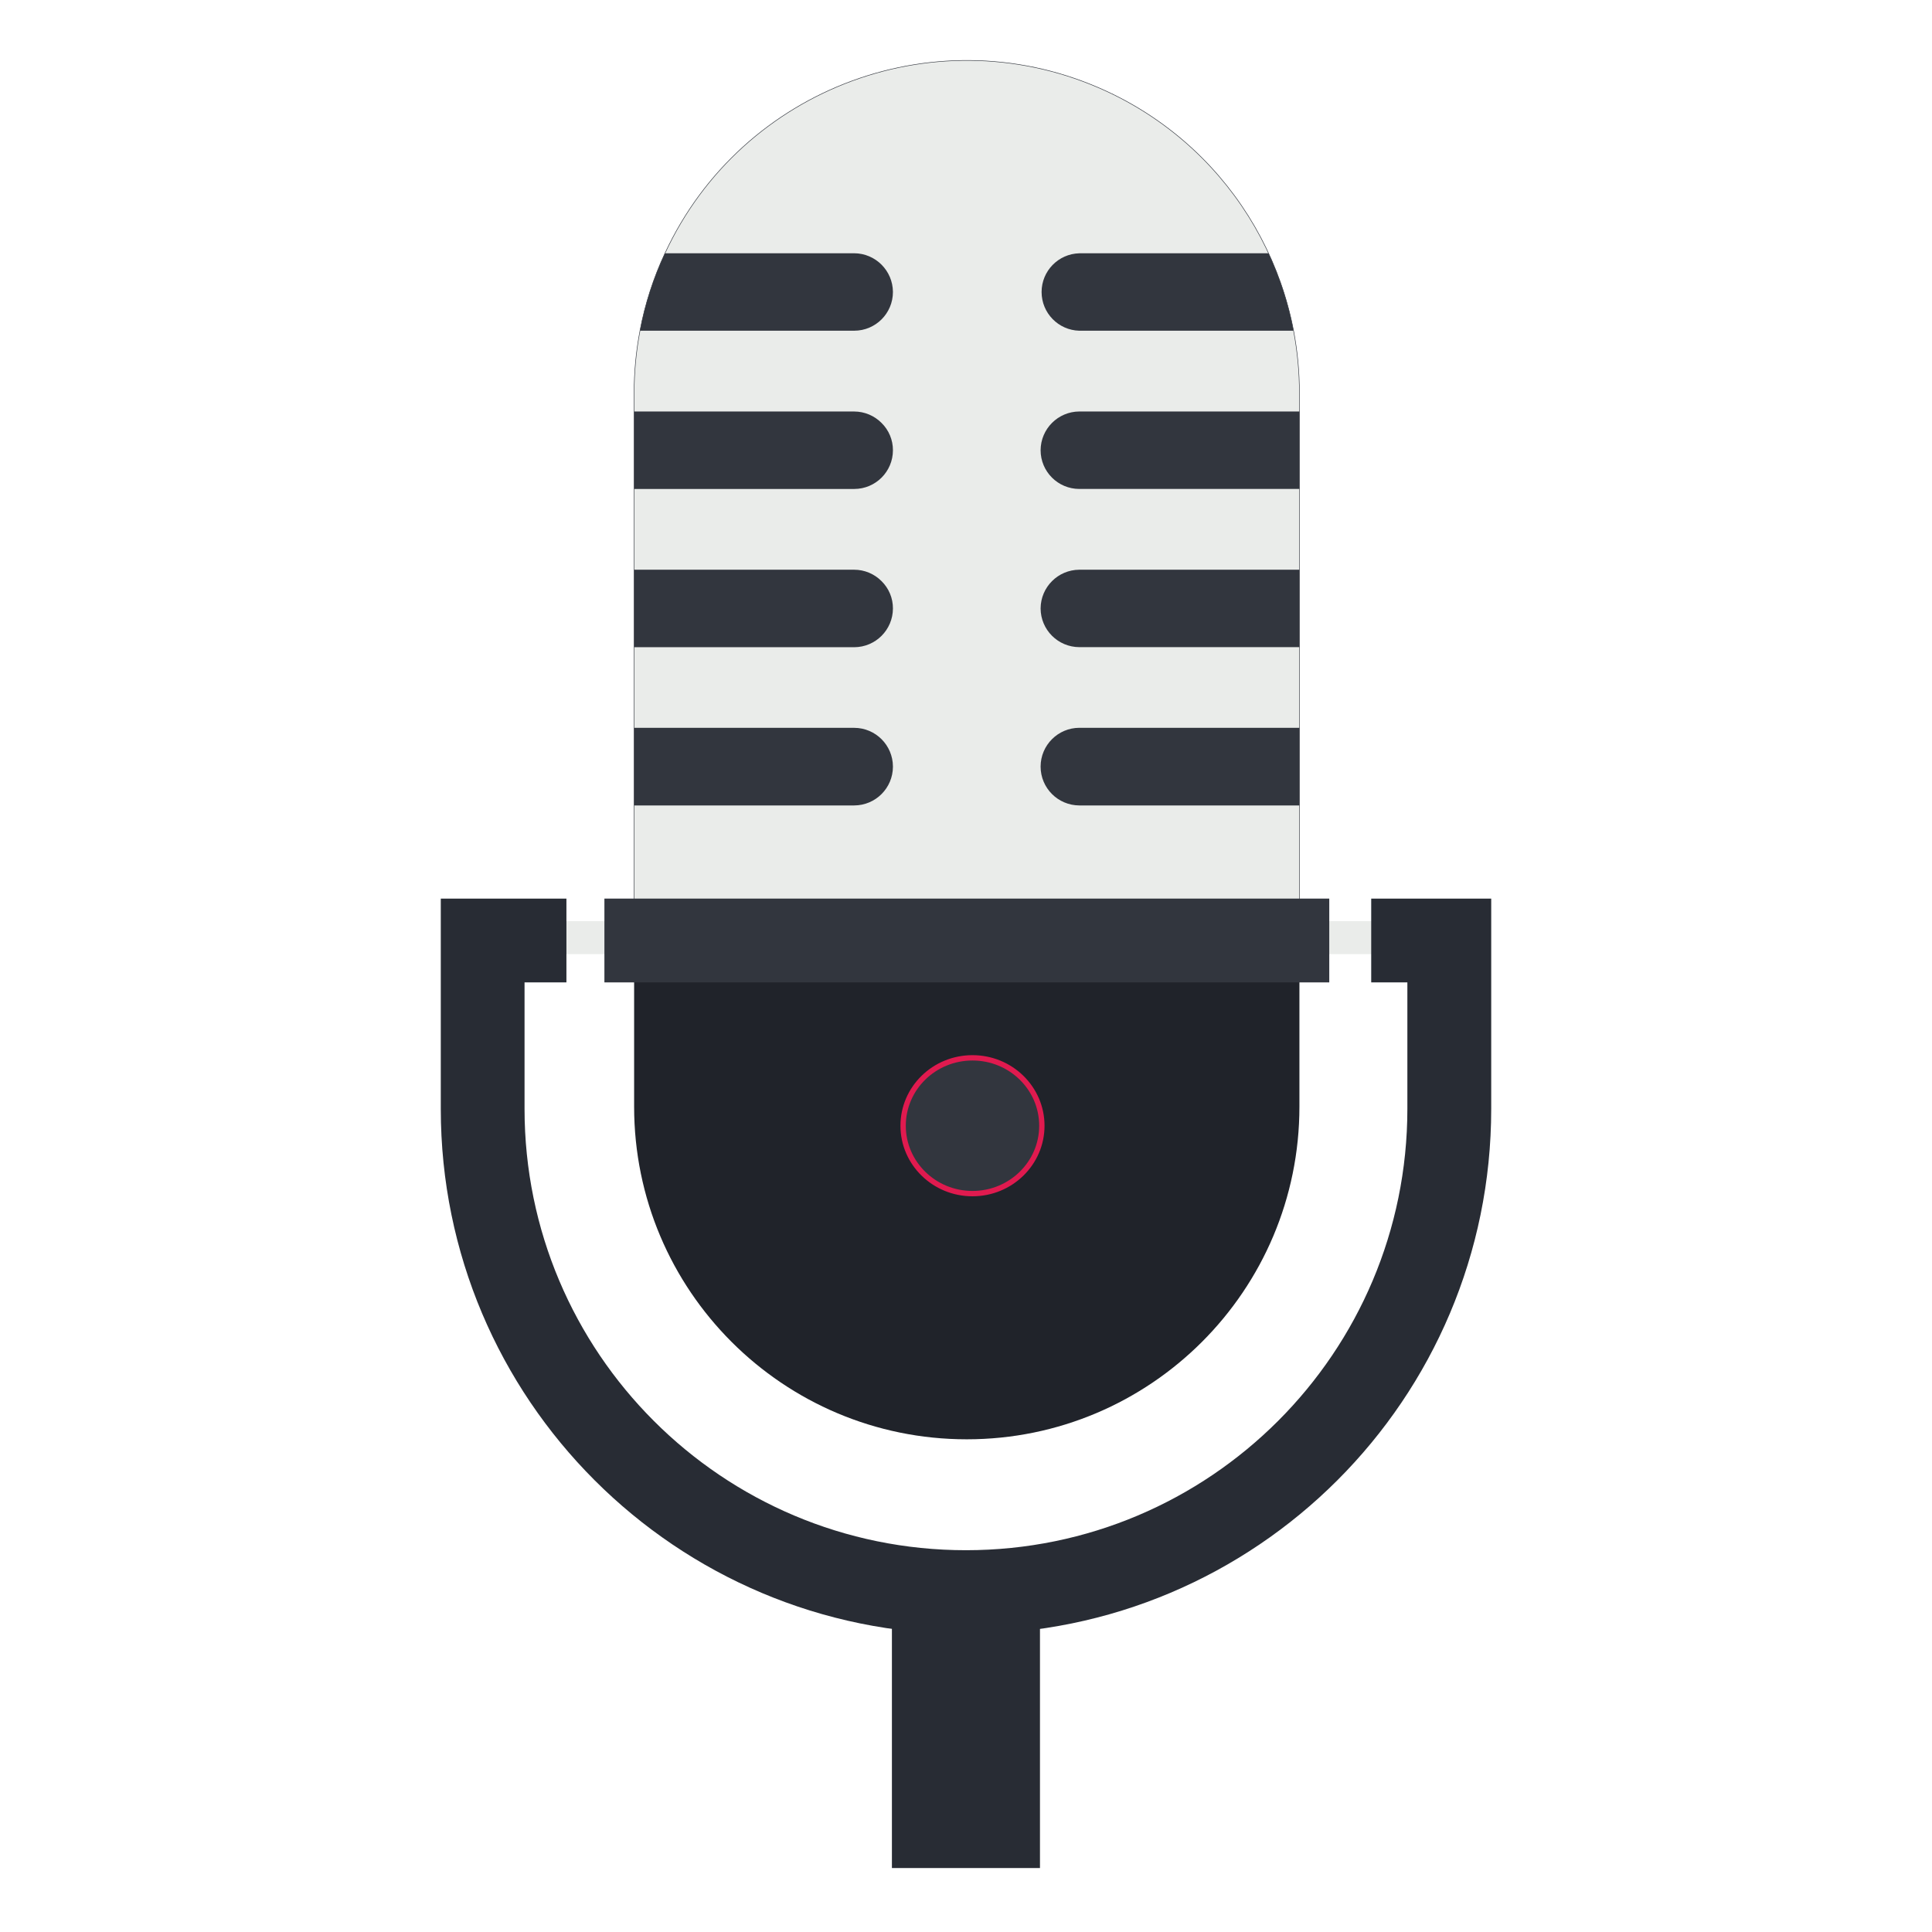
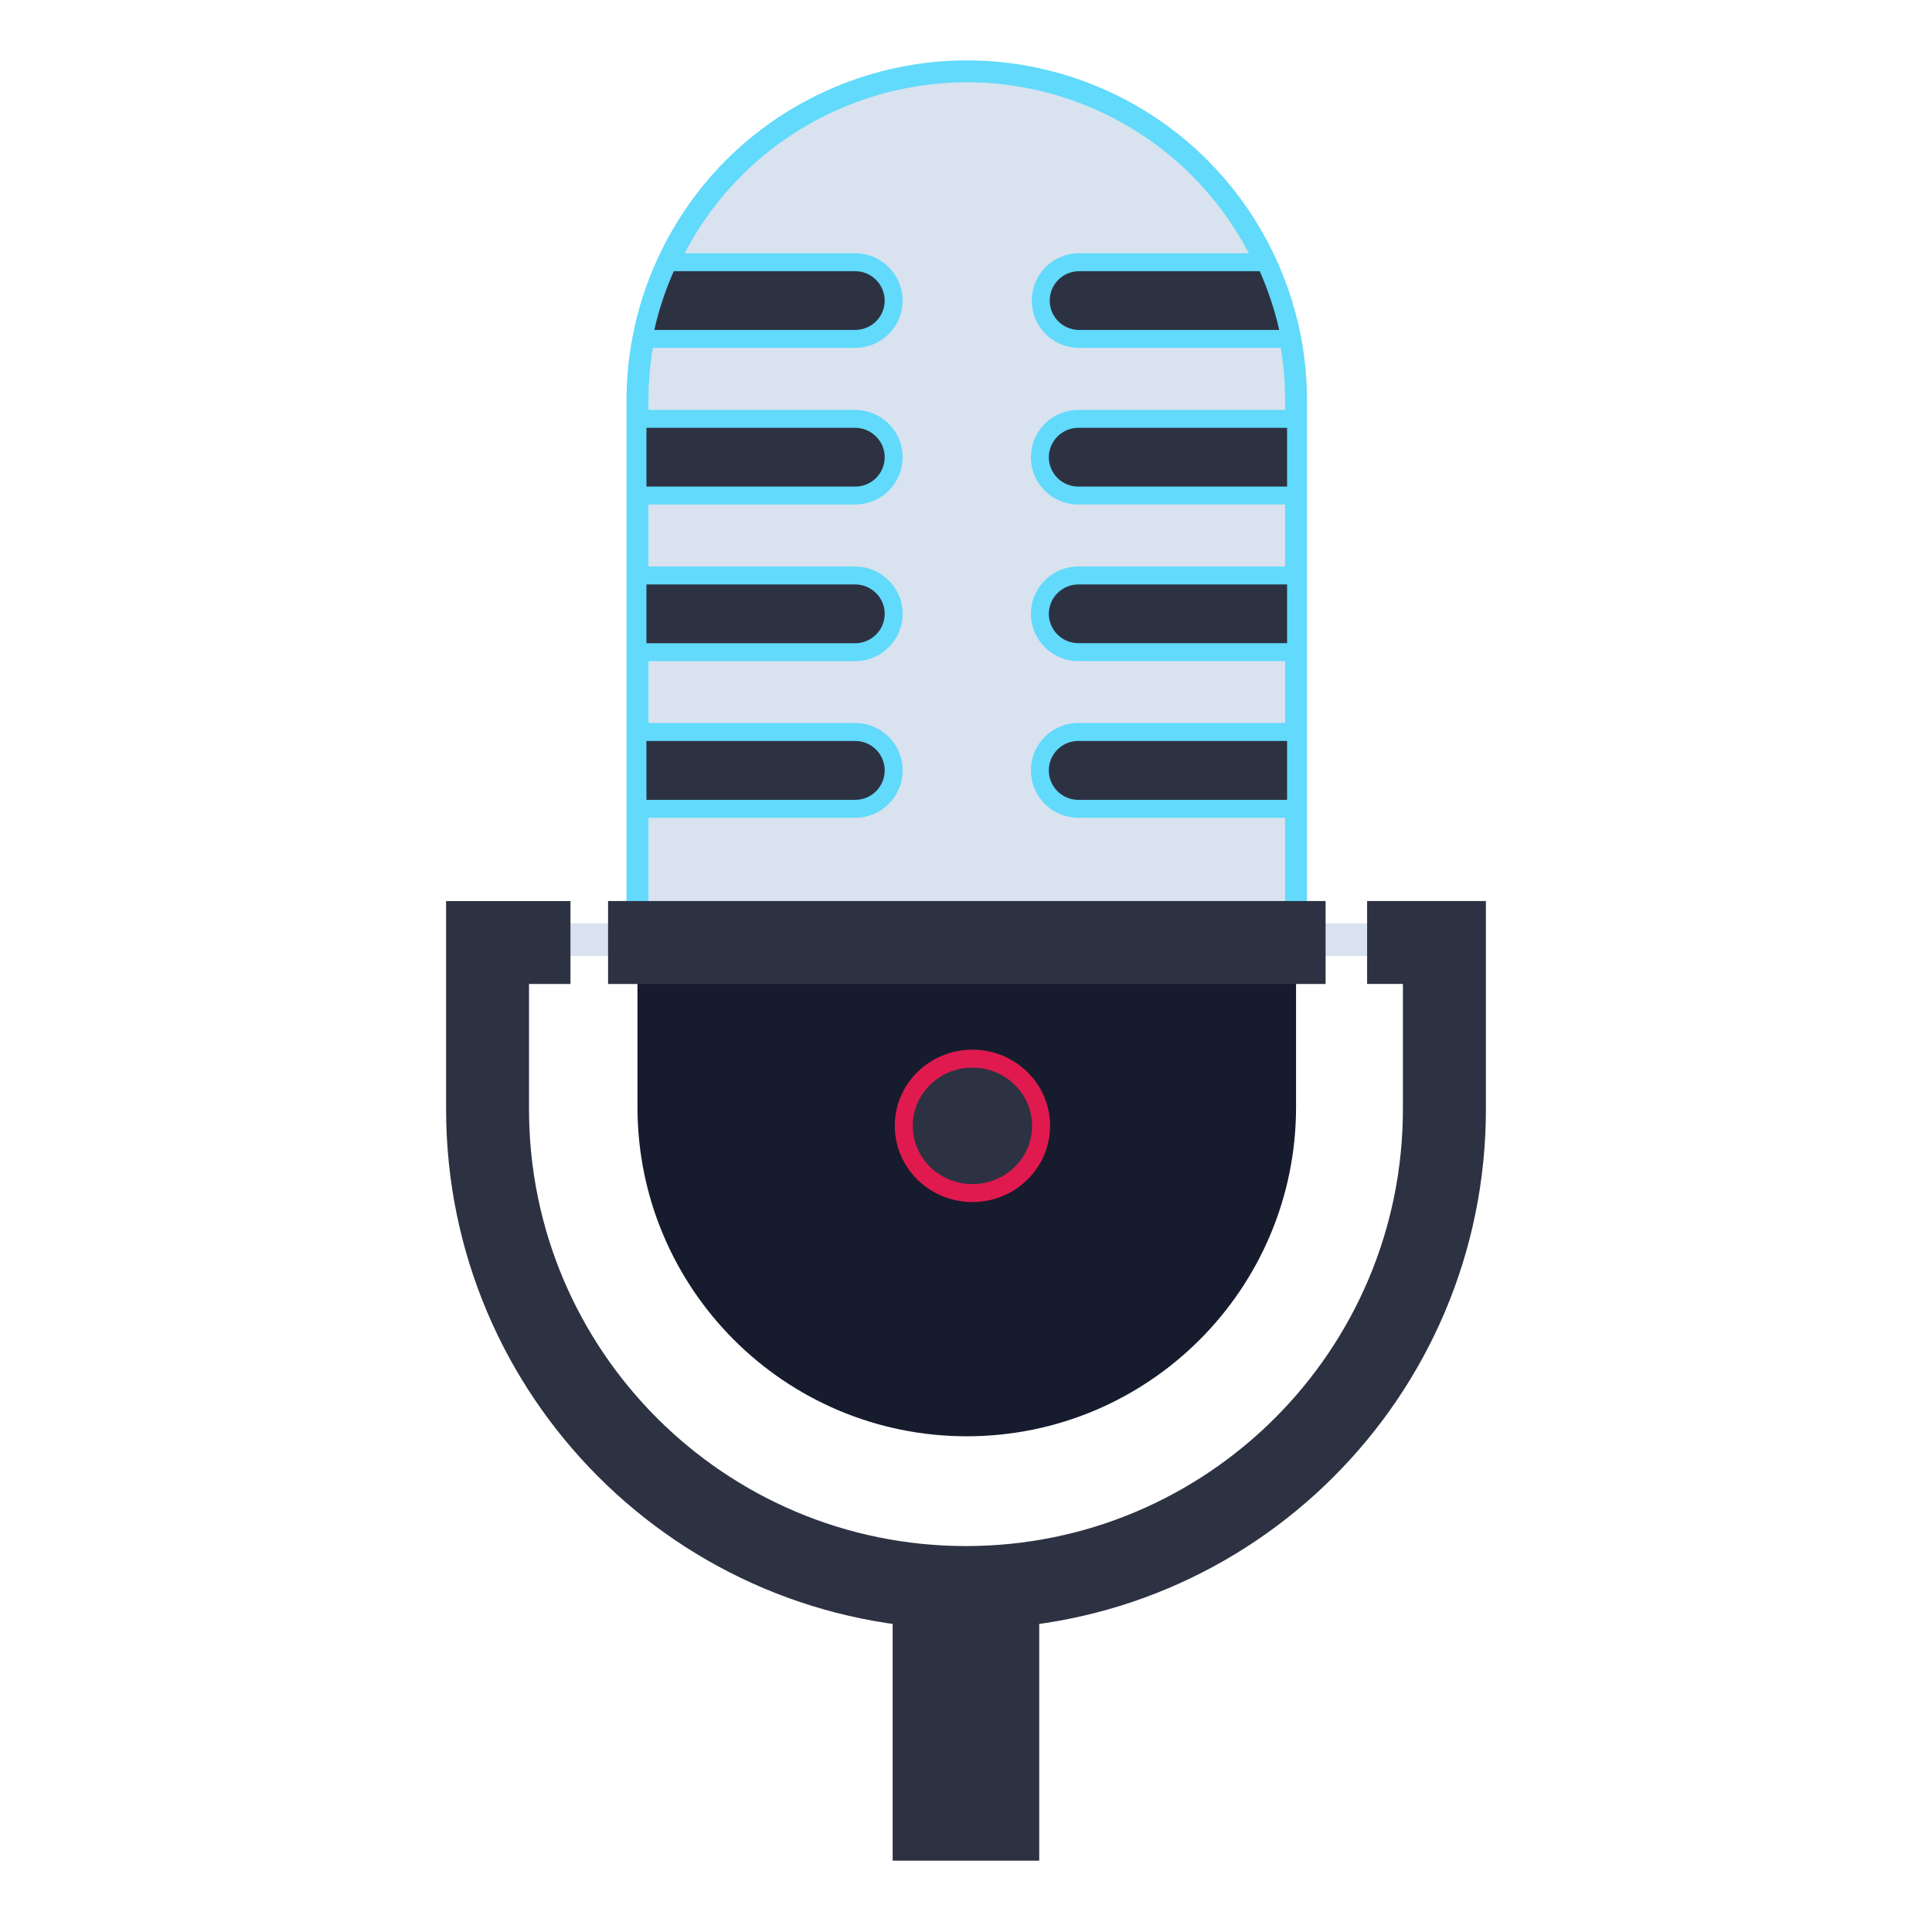
- <svg xmlns="http://www.w3.org/2000/svg" viewBox="0 0 300 300" fill-rule="evenodd" clip-rule="evenodd" stroke-linejoin="round" stroke-miterlimit="2">
-   <path fill="#eaecea" d="M203.813 143.034h10.572v5.124h-10.572zM85.385 143.034h10.572v5.124H85.385z" />
-   <path d="M201.774 146.047v25.794c0 28.527-23.127 51.654-51.654 51.654-28.527 0-51.654-23.127-51.654-51.654v-25.794h103.308z" fill="#20232a" fill-rule="nonzero" />
-   <path d="M201.774 61.038v85.009H98.466V61.038a51.48 51.48 0 01.911-9.683 50.735 50.735 0 013.878-12.024c12-25.888 42.714-37.145 68.6-25.145a51.645 51.645 0 0114.797 10.333 51.849 51.849 0 0114.212 26.835c.606 3.192.912 6.434.91 9.684z" fill="#eaecea" fill-rule="nonzero" stroke="#32363e" stroke-width=".08" />
-   <path d="M212.921 139.533v13.007h5.615v19.633c0 37.854-30.685 68.543-68.541 68.543-37.854.002-68.542-30.685-68.544-68.539v-19.631h6.503V139.54H68.445v32.646c0 45.042 36.514 81.555 81.555 81.555 45.041 0 81.555-36.513 81.555-81.555v-32.653h-18.634z" fill="#282c34" fill-rule="nonzero" />
-   <path fill="#32363e" d="M93.852 139.533h112.555v13.013H93.852z" />
-   <g fill="#32363e" fill-rule="nonzero">
-     <path d="M200.861 51.355h-33.264a6.014 6.014 0 010-12.024h29.386a50.889 50.889 0 013.878 12.024zM201.774 63.898v12.025h-34.177a6.015 6.015 0 01-6.012-6.013 6.047 6.047 0 016.012-6.015l34.177.003zM201.774 88.465v12.024h-34.177a6.034 6.034 0 01-6.012-6.015c.02-3.31 2.7-5.99 6.012-6.009h34.177zM201.774 113.016v12.052h-34.177a6.033 6.033 0 01-6.012-6.015v-.027a6.031 6.031 0 016.012-6.013l34.177.003zM138.654 45.337a6.015 6.015 0 01-6.014 6.015H99.377a50.765 50.765 0 013.878-12.026h29.385a6.046 6.046 0 016.014 6.011zM138.654 69.913a6.014 6.014 0 01-6.014 6.013H98.466V63.898h34.174a6.008 6.008 0 014.241 1.77 5.913 5.913 0 011.773 4.245zM138.654 94.486a6.03 6.03 0 01-6.014 6.013H98.466V88.465h34.174a5.999 5.999 0 014.241 1.769 5.912 5.912 0 011.773 4.252zM138.654 119.027v.028a6.03 6.03 0 01-6.014 6.013H98.466v-12.05h34.174a6.029 6.029 0 016.014 6.009z" />
+ <svg xmlns="http://www.w3.org/2000/svg" viewBox="0 0 449 449" fill-rule="evenodd" clip-rule="evenodd" stroke-linejoin="round" stroke-miterlimit="2">
+   <path fill="none" d="M0 0h449v449H0z" />
+   <path fill="#d9e2ef" d="M304.226 214.587h15.663v7.591h-15.663zM128.771 214.587h15.663v7.591h-15.663z" />
+   <path d="M301.205 219.051v38.214c0 42.264-34.263 76.527-76.527 76.527-42.263 0-76.527-34.263-76.527-76.527v-38.214h153.054z" fill="#161c2d" fill-rule="nonzero" />
+   <path d="M301.205 93.108v125.943H148.151V93.108a76.351 76.351 0 011.349-14.345 75.191 75.191 0 015.746-17.815c17.778-38.354 63.282-55.031 101.633-37.253a76.54 76.54 0 0121.922 15.31 76.8 76.8 0 0121.055 39.755 76.573 76.573 0 011.349 14.348z" fill="#d9e2ef" fill-rule="nonzero" stroke="#61dafb" stroke-width="5.09" />
+   <path d="M317.719 209.401v19.269h8.318v29.087c0 56.081-45.46 101.549-101.544 101.549-56.082.002-101.547-45.461-101.549-101.542V228.68h9.633v-19.27h-28.903v48.366c0 66.732 54.097 120.826 120.826 120.826 66.729 0 120.826-54.094 120.826-120.826v-48.375h-27.607z" fill="#2d3242" fill-rule="nonzero" />
+   <path fill="#2d3242" d="M141.315 209.401h166.754v19.279H141.315z" />
+   <g fill="#2d3242" fill-rule="nonzero" stroke="#61dafb" stroke-width="4.17">
+     <path d="M299.851 78.763H250.57a8.91 8.91 0 010-17.815h43.536a75.373 75.373 0 015.745 17.815zM301.205 97.346v17.814H250.57a8.909 8.909 0 01-8.906-8.908 8.958 8.958 0 018.906-8.911l50.635.005zM301.205 133.741v17.815H250.57c-4.914-.017-8.889-3.997-8.906-8.911a8.958 8.958 0 018.906-8.904h50.635zM301.205 170.115v17.855H250.57c-4.914-.017-8.889-3.996-8.906-8.911v-.041a8.936 8.936 0 018.906-8.908l50.635.005zM207.69 69.847c0 4.919-3.989 8.911-8.909 8.911H149.5a75.236 75.236 0 015.746-17.817h43.535a8.957 8.957 0 018.909 8.906zM207.69 106.257a8.91 8.91 0 01-8.909 8.908h-50.63V97.346h50.63a8.9 8.9 0 016.283 2.621 8.757 8.757 0 012.626 6.29zM207.69 142.662c-.012 4.914-3.994 8.894-8.909 8.908h-50.63v-17.829h50.63a8.892 8.892 0 016.283 2.621 8.766 8.766 0 012.626 6.3zM207.69 179.021v.041a8.931 8.931 0 01-8.909 8.908h-50.63v-17.853h50.63c4.912.012 8.892 3.989 8.909 8.904z" />
  </g>
-   <path fill="#282c34" d="M138.496 246.253h22.99v43.815h-22.99z" />
-   <ellipse cx="151.008" cy="174.802" rx="10.771" ry="10.542" fill="#32363e" stroke="#e01a4f" stroke-width=".83" stroke-linecap="round" stroke-miterlimit="1.5" />
-   <path fill="none" d="M0 0h300v299.45H0z" />
+   <path fill="#2d3242" d="M207.456 367.508h34.061v64.913h-34.061z" />
+   <ellipse cx="225.994" cy="261.652" rx="15.957" ry="15.618" fill="#2d3242" stroke="#e01a4f" stroke-width="4.17" stroke-linecap="round" stroke-miterlimit="1.5" />
</svg>
